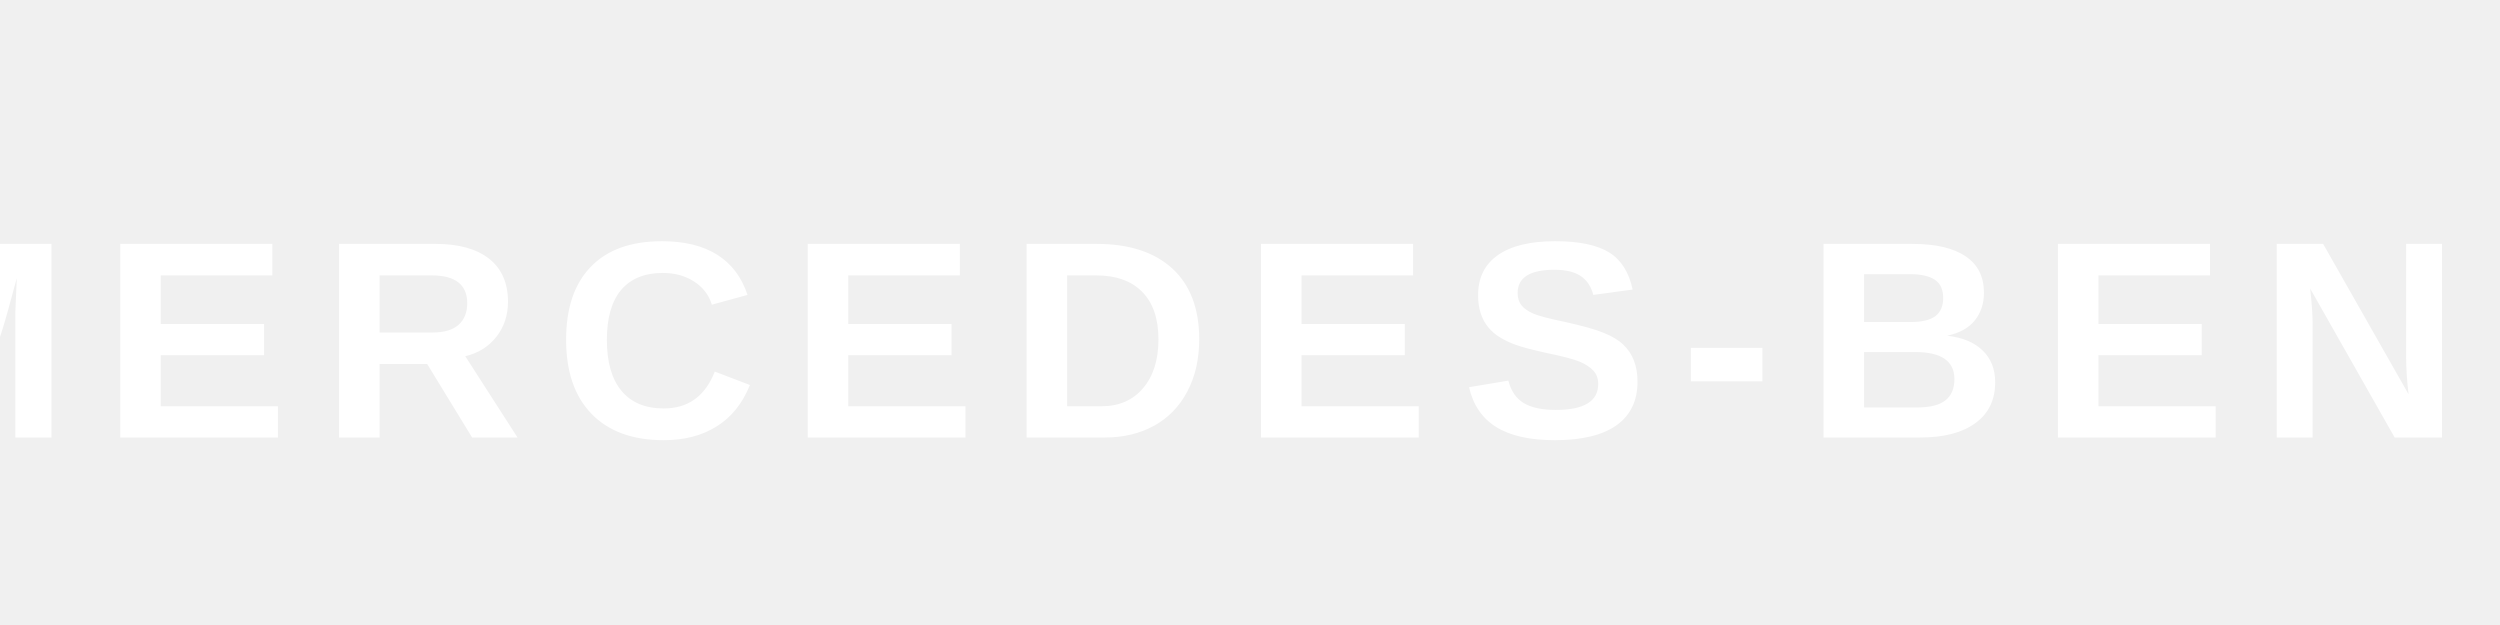
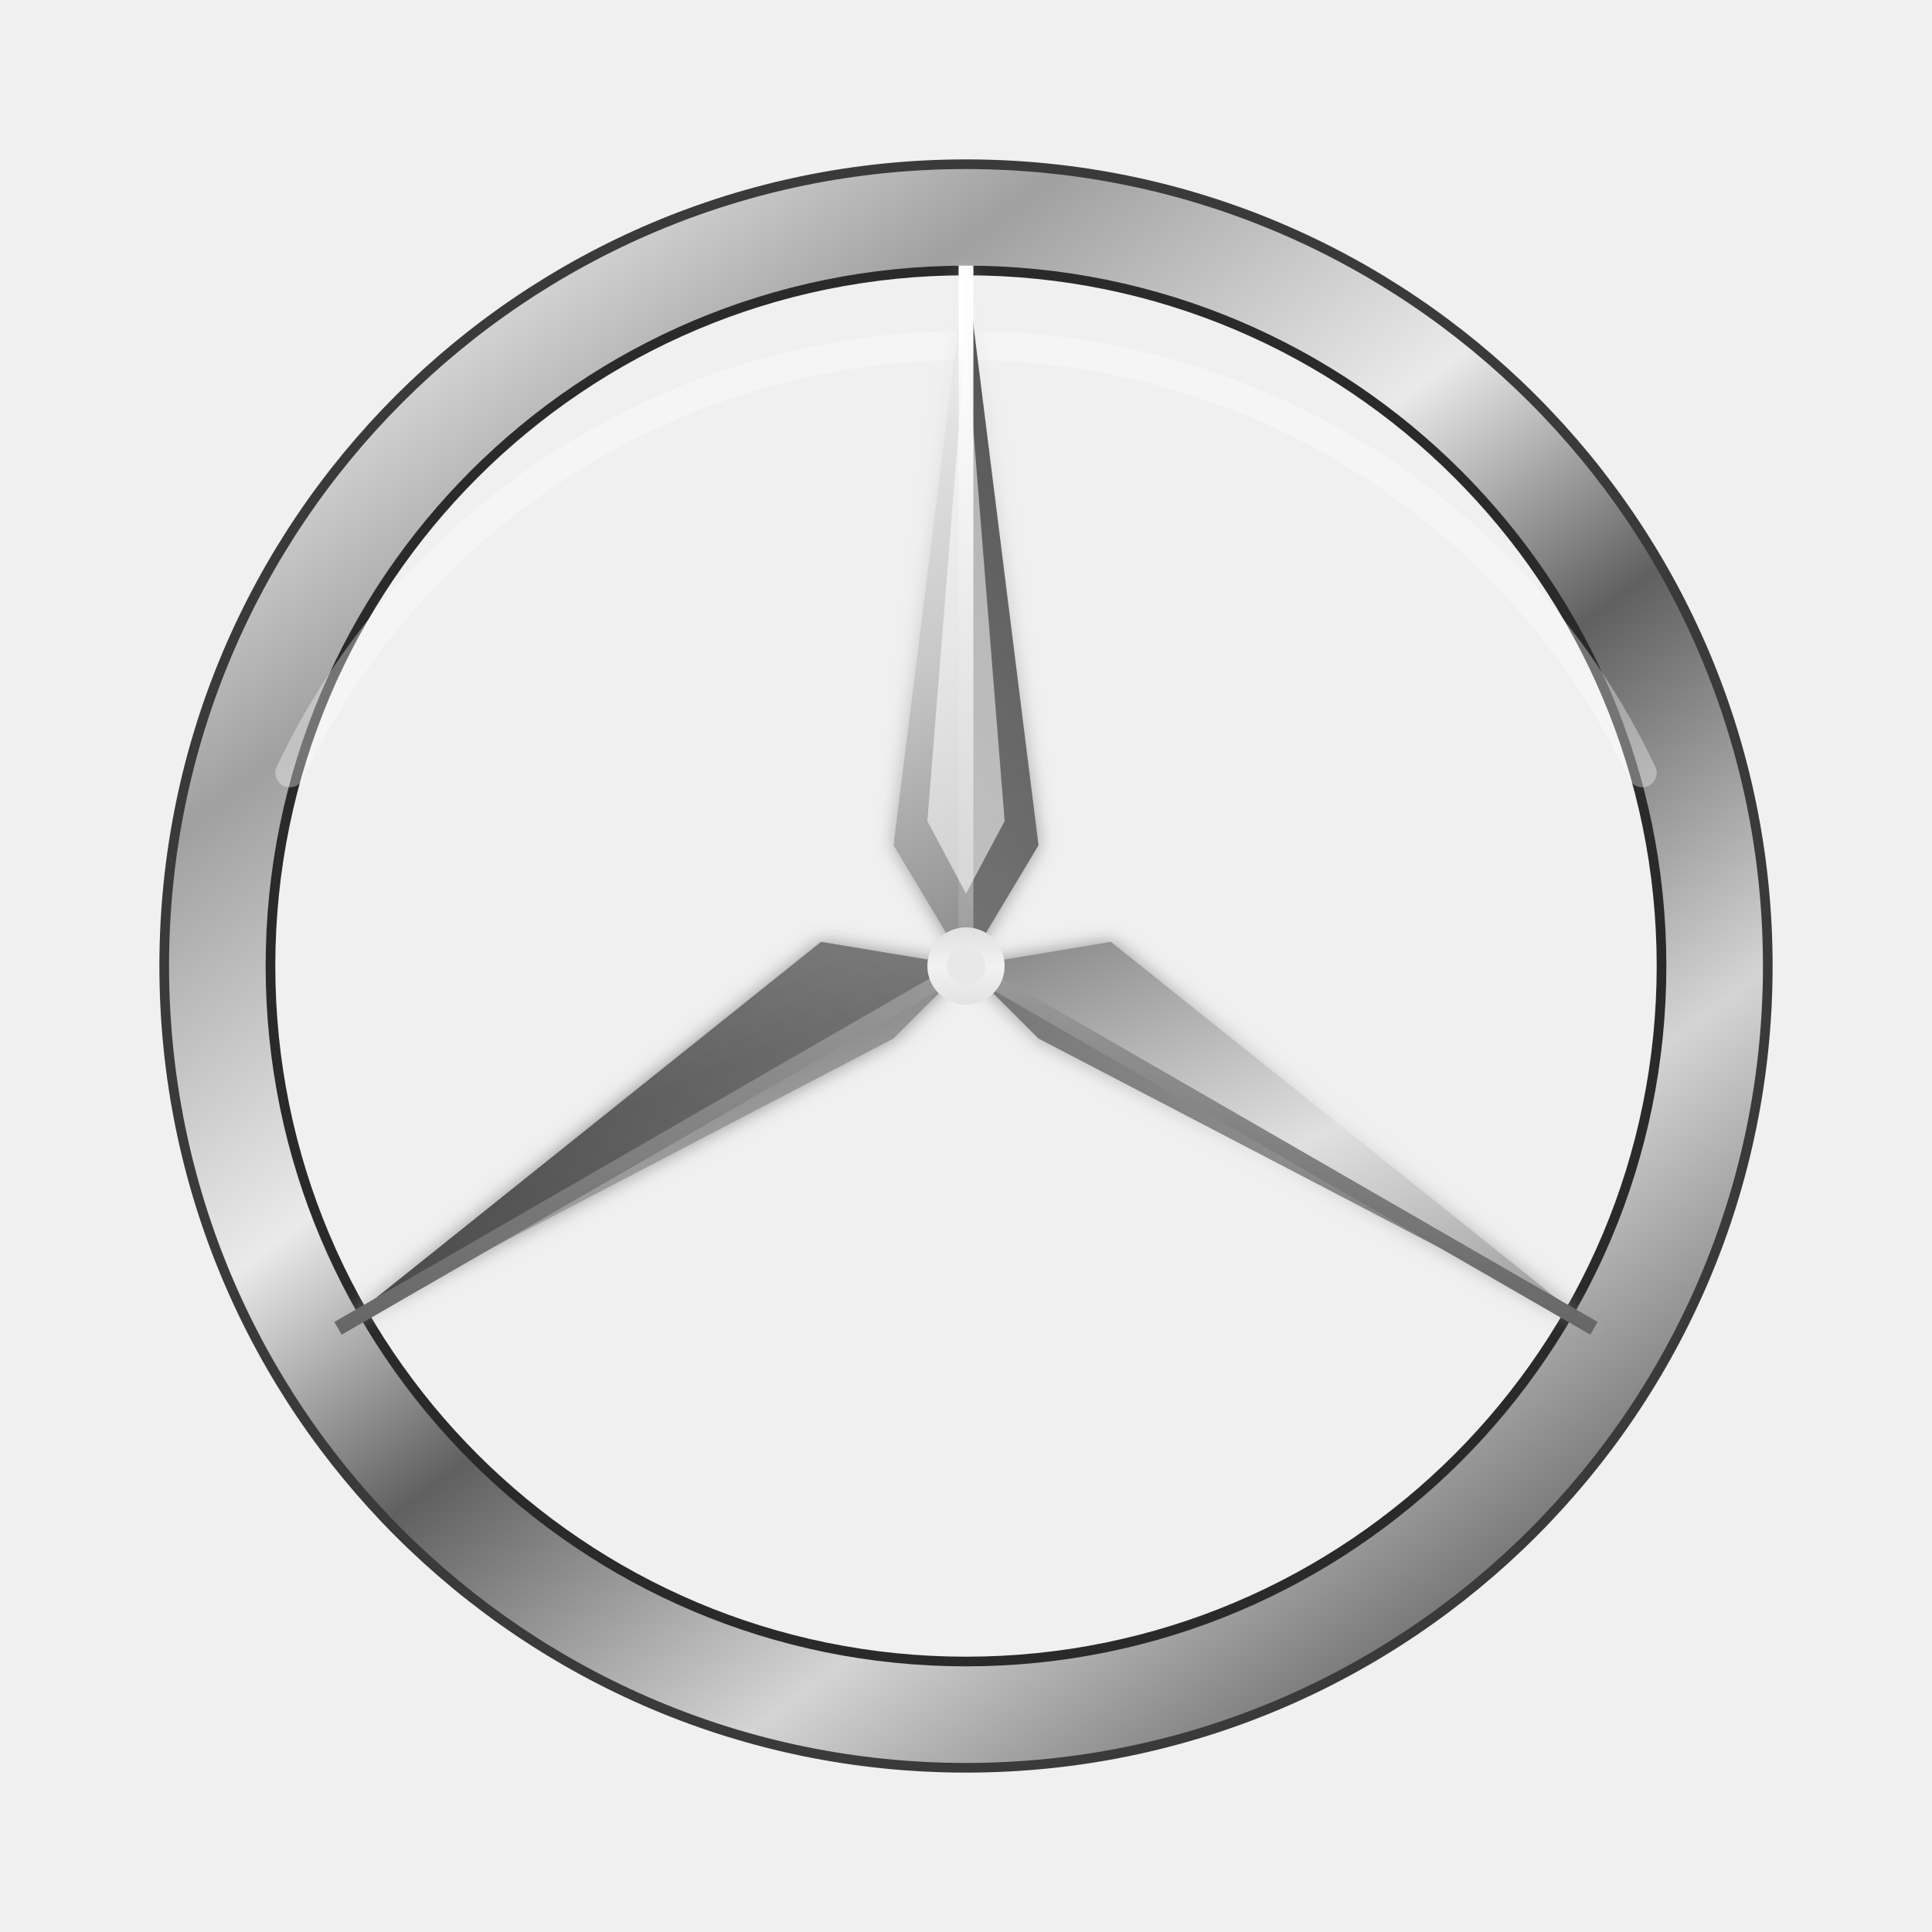
- <svg xmlns="http://www.w3.org/2000/svg" viewBox="0 0 160 40" fill="white">
-   <text x="80" y="28" font-family="Arial,sans-serif" font-size="18" font-weight="bold" text-anchor="middle" letter-spacing="2">MERCEDES-BENZ</text>
+ <svg xmlns="http://www.w3.org/2000/svg" viewBox="0 0 400 400" fill="none">
+   <defs>
+     <linearGradient id="chrome" x1="200" y1="20" x2="200" y2="380" gradientUnits="userSpaceOnUse">
+       <stop offset="0%" stop-color="#ffffff" />
+       <stop offset="15%" stop-color="#e8e8e8" />
+       <stop offset="35%" stop-color="#7a7a7a" />
+       <stop offset="50%" stop-color="#f2f2f2" />
+       <stop offset="65%" stop-color="#8a8a8a" />
+       <stop offset="85%" stop-color="#d0d0d0" />
+       <stop offset="100%" stop-color="#5a5a5a" />
+     </linearGradient>
+     <linearGradient id="chromeRing" x1="80" y1="40" x2="320" y2="360" gradientUnits="userSpaceOnUse">
+       <stop offset="0%" stop-color="#f8f8f8" />
+       <stop offset="20%" stop-color="#a0a0a0" />
+       <stop offset="40%" stop-color="#eaeaea" />
+       <stop offset="55%" stop-color="#606060" />
+       <stop offset="75%" stop-color="#d4d4d4" />
+       <stop offset="100%" stop-color="#4a4a4a" />
+     </linearGradient>
+     <linearGradient id="starFace" x1="140" y1="60" x2="260" y2="340" gradientUnits="userSpaceOnUse">
+       <stop offset="0%" stop-color="#ffffff" />
+       <stop offset="30%" stop-color="#c8c8c8" />
+       <stop offset="50%" stop-color="#8a8a8a" />
+       <stop offset="70%" stop-color="#e0e0e0" />
+       <stop offset="100%" stop-color="#6a6a6a" />
+     </linearGradient>
+     <linearGradient id="starEdge" x1="200" y1="70" x2="200" y2="330" gradientUnits="userSpaceOnUse">
+       <stop offset="0%" stop-color="#ffffff" />
+       <stop offset="50%" stop-color="#9a9a9a" />
+       <stop offset="100%" stop-color="#404040" />
+     </linearGradient>
+     <linearGradient id="starShade" x1="260" y1="100" x2="140" y2="300" gradientUnits="userSpaceOnUse">
+       <stop offset="0%" stop-color="#3a3a3a" />
+       <stop offset="50%" stop-color="#707070" />
+       <stop offset="100%" stop-color="#2a2a2a" />
+     </linearGradient>
+     <filter id="glow" x="-20%" y="-20%" width="140%" height="140%">
+       <feGaussianBlur stdDeviation="2" result="b" />
+       <feMerge>
+         <feMergeNode in="b" />
+         <feMergeNode in="SourceGraphic" />
+       </feMerge>
+     </filter>
+   </defs>
+   <circle cx="200" cy="200" r="155" stroke="url(#chromeRing)" stroke-width="22" fill="none" />
+   <circle cx="200" cy="200" r="166" stroke="#3a3a3a" stroke-width="2" fill="none" />
+   <circle cx="200" cy="200" r="144" stroke="#2a2a2a" stroke-width="2" fill="none" />
+   <path d="M60 160 A155 155 0 0 1 340 160" stroke="rgba(255,255,255,0.35)" stroke-width="6" fill="none" stroke-linecap="round" />
+   <path d="M200 55 L215 175 L200 200 L185 175 Z" fill="url(#starFace)" filter="url(#glow)" />
+   <path d="M330 275 L215 215 L200 200 L230 195 Z" fill="url(#starFace)" filter="url(#glow)" />
+   <path d="M70 275 L170 195 L200 200 L185 215 Z" fill="url(#starFace)" filter="url(#glow)" />
+   <path d="M200 55 L215 175 L200 200 L200 55 Z" fill="url(#starShade)" opacity="0.85" />
+   <path d="M330 275 L215 215 L200 200 L330 275 Z" fill="url(#starShade)" opacity="0.75" />
+   <path d="M70 275 L170 195 L200 200 L70 275 Z" fill="url(#starShade)" opacity="0.7" />
+   <path d="M200 55 L200 200 L330 275" stroke="url(#starEdge)" stroke-width="3" fill="none" stroke-linejoin="round" opacity="0.9" />
+   <path d="M200 55 L200 200 L70 275" stroke="url(#starEdge)" stroke-width="3" fill="none" stroke-linejoin="round" opacity="0.9" />
+   <path d="M70 275 L200 200 L330 275" stroke="url(#starEdge)" stroke-width="3" fill="none" stroke-linejoin="round" opacity="0.9" />
+   <circle cx="200" cy="200" r="8" fill="url(#chrome)" />
+   <circle cx="200" cy="200" r="4" fill="#e8e8e8" />
+   <path d="M200 70 L208 170 L200 185 L192 170 Z" fill="rgba(255,255,255,0.55)" />
</svg>
